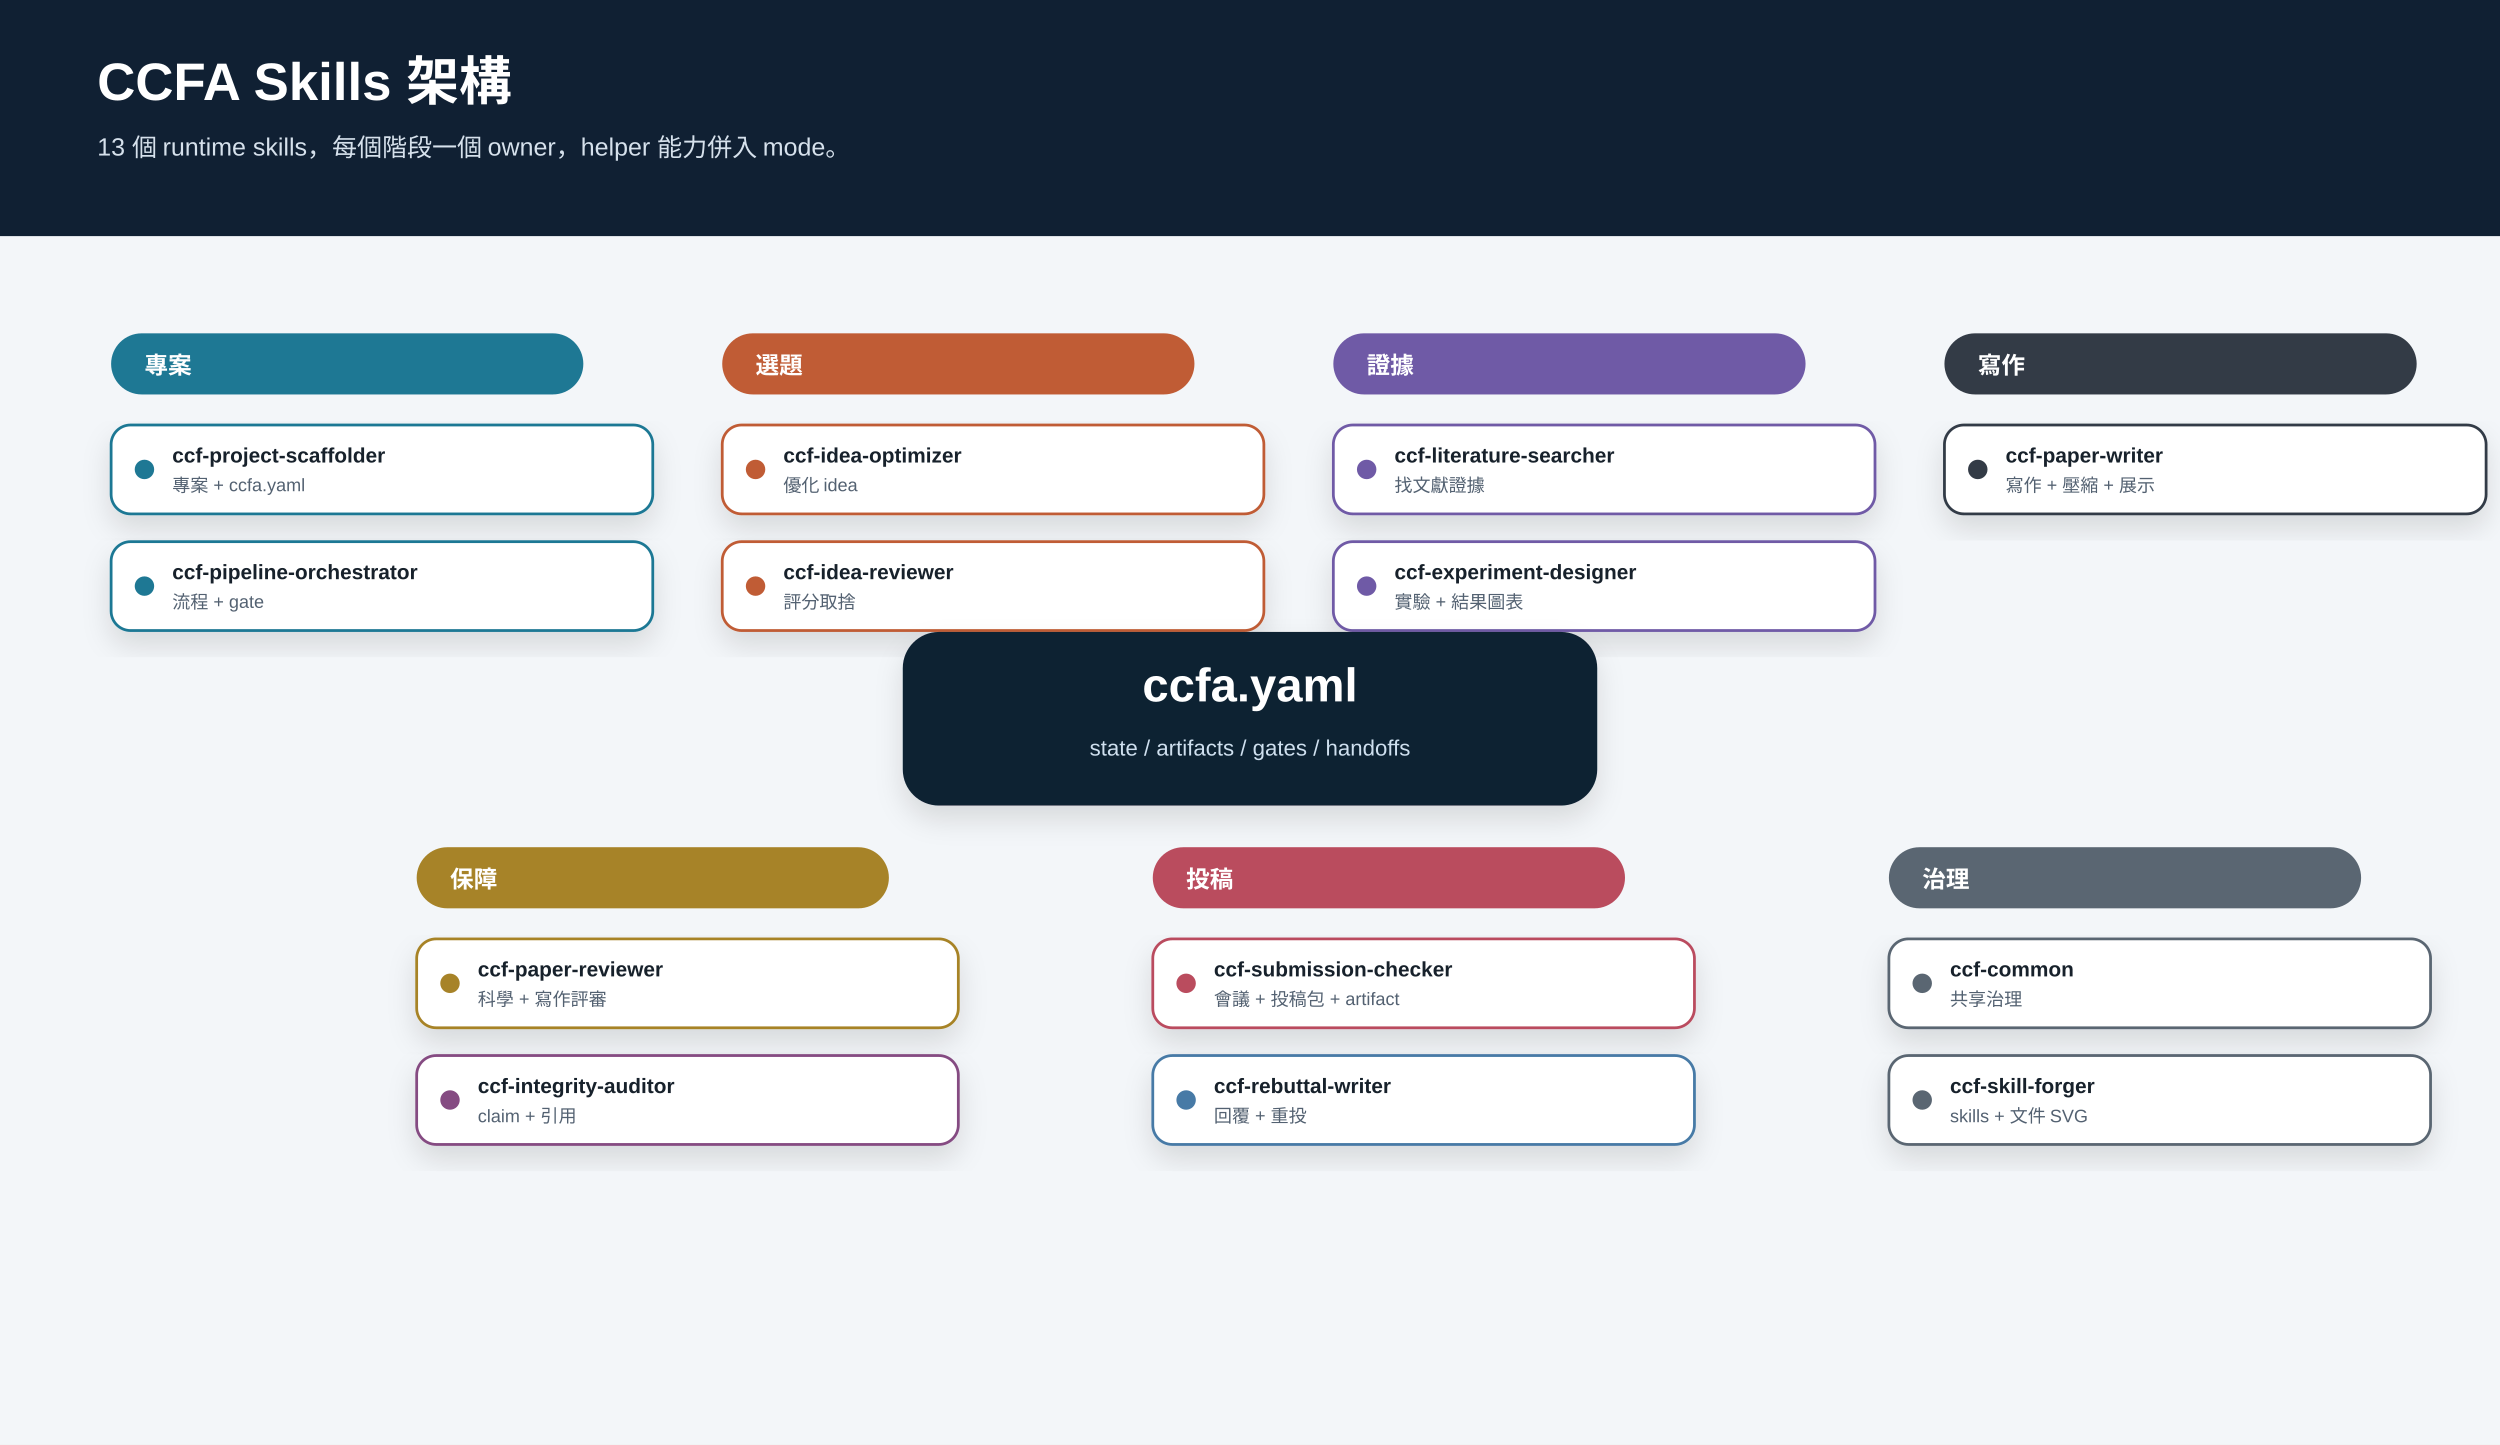
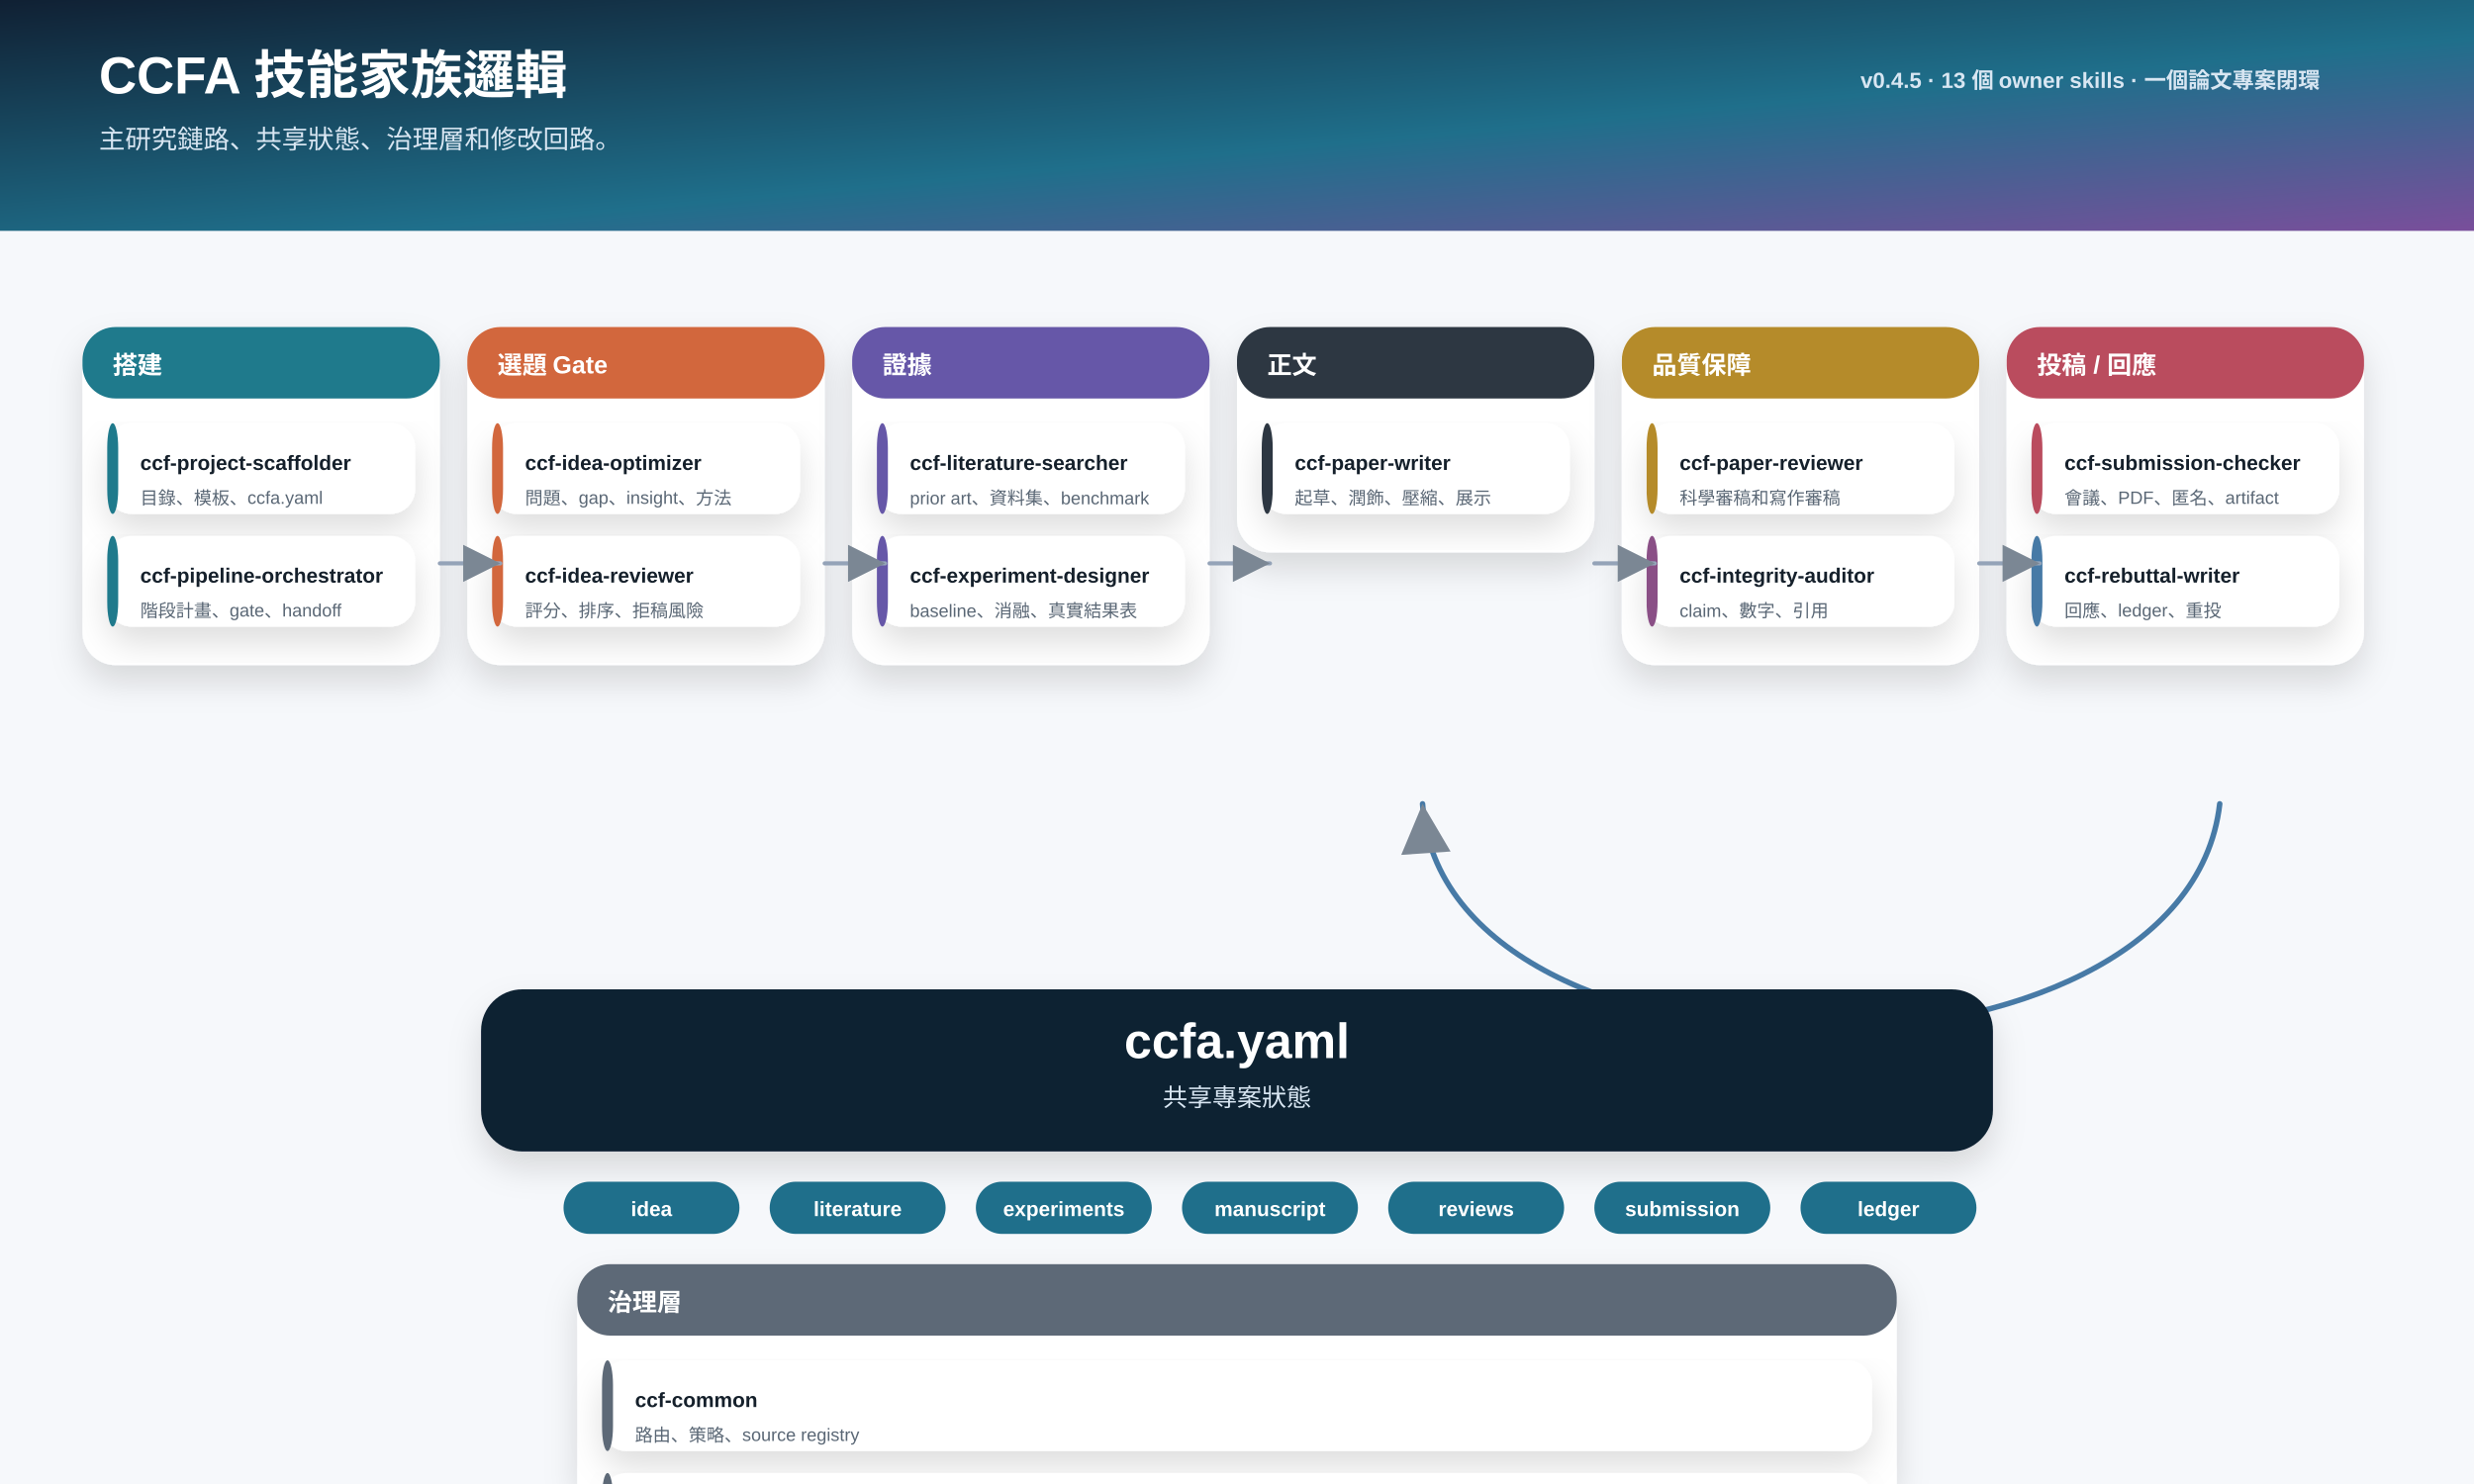
- <svg xmlns="http://www.w3.org/2000/svg" width="1800" height="1040" viewBox="0 0 1800 1040">
+ <svg xmlns="http://www.w3.org/2000/svg" width="1800" height="1080" viewBox="0 0 1800 1080">
  <defs>
-     <filter id="shadow" x="-20%" y="-20%" width="140%" height="150%">
-       <feDropShadow dx="0" dy="10" stdDeviation="10" flood-color="#0B1826" flood-opacity="0.12" />
+     <linearGradient id="header" x1="0" y1="0" x2="1" y2="1">
+       <stop offset="0" stop-color="#102033" />
+       <stop offset="0.58" stop-color="#1F6F8B" />
+       <stop offset="1" stop-color="#7A4E9B" />
+     </linearGradient>
+     <filter id="shadow" x="-20%" y="-20%" width="140%" height="160%">
+       <feDropShadow dx="0" dy="12" stdDeviation="12" flood-color="#0B1826" flood-opacity="0.13" />
    </filter>
-     <marker id="arrow" markerWidth="12" markerHeight="12" refX="10" refY="6" orient="auto">
-       <path d="M2,2 L10,6 L2,10 Z" fill="#8D9AA8" />
+     <marker id="arrow" markerWidth="13" markerHeight="13" refX="11" refY="6.5" orient="auto">
+       <path d="M2,2 L11,6.5 L2,11 Z" fill="#7B8794" />
    </marker>
  </defs>
  <style>text{font-family:Microsoft JhengHei, Segoe UI, Arial, sans-serif;dominant-baseline:auto} .mono{font-family:Consolas,Menlo,monospace}</style>
-   <rect x="0" y="0" width="1800" height="1040" rx="0" fill="#F3F6F9" stroke="none" stroke-width="2" />
-   <rect x="0" y="0" width="1800" height="170" rx="0" fill="#102033" stroke="none" stroke-width="2" />
-   <text x="70" y="72" font-size="38" font-weight="820" fill="#FFFFFF" text-anchor="start">CCFA Skills 架構</text>
-   <text x="70" y="112" font-size="18" font-weight="450" fill="#D6E1EC" text-anchor="start">13 個 runtime skills，每個階段一個 owner，helper 能力併入 mode。</text>
-   <rect x="80" y="240" width="340" height="44" rx="22" fill="#1E7894" stroke="none" stroke-width="2" />
-   <text x="104" y="269" font-size="17" font-weight="820" fill="#FFFFFF" text-anchor="start">專案</text>
-   <rect x="80" y="306" width="390" height="64" rx="14" fill="#FFFFFF" stroke="#1E7894" stroke-width="2" filter="url(#shadow)" />
-   <circle cx="104" cy="338" r="7" fill="#1E7894" />
-   <text x="124" y="333" font-size="15" font-weight="780" fill="#17212B" text-anchor="start">ccf-project-scaffolder</text>
-   <text x="124" y="354" font-size="13" font-weight="500" fill="#536171" text-anchor="start">專案 + ccfa.yaml</text>
-   <rect x="80" y="390" width="390" height="64" rx="14" fill="#FFFFFF" stroke="#1E7894" stroke-width="2" filter="url(#shadow)" />
-   <circle cx="104" cy="422" r="7" fill="#1E7894" />
-   <text x="124" y="417" font-size="15" font-weight="780" fill="#17212B" text-anchor="start">ccf-pipeline-orchestrator</text>
-   <text x="124" y="438" font-size="13" font-weight="500" fill="#536171" text-anchor="start">流程 + gate</text>
-   <rect x="520" y="240" width="340" height="44" rx="22" fill="#C05C35" stroke="none" stroke-width="2" />
-   <text x="544" y="269" font-size="17" font-weight="820" fill="#FFFFFF" text-anchor="start">選題</text>
-   <rect x="520" y="306" width="390" height="64" rx="14" fill="#FFFFFF" stroke="#C05C35" stroke-width="2" filter="url(#shadow)" />
-   <circle cx="544" cy="338" r="7" fill="#C05C35" />
-   <text x="564" y="333" font-size="15" font-weight="780" fill="#17212B" text-anchor="start">ccf-idea-optimizer</text>
-   <text x="564" y="354" font-size="13" font-weight="500" fill="#536171" text-anchor="start">優化 idea</text>
-   <rect x="520" y="390" width="390" height="64" rx="14" fill="#FFFFFF" stroke="#C05C35" stroke-width="2" filter="url(#shadow)" />
-   <circle cx="544" cy="422" r="7" fill="#C05C35" />
-   <text x="564" y="417" font-size="15" font-weight="780" fill="#17212B" text-anchor="start">ccf-idea-reviewer</text>
-   <text x="564" y="438" font-size="13" font-weight="500" fill="#536171" text-anchor="start">評分取捨</text>
-   <rect x="960" y="240" width="340" height="44" rx="22" fill="#6F5AA6" stroke="none" stroke-width="2" />
-   <text x="984" y="269" font-size="17" font-weight="820" fill="#FFFFFF" text-anchor="start">證據</text>
-   <rect x="960" y="306" width="390" height="64" rx="14" fill="#FFFFFF" stroke="#6F5AA6" stroke-width="2" filter="url(#shadow)" />
-   <circle cx="984" cy="338" r="7" fill="#6F5AA6" />
-   <text x="1004" y="333" font-size="15" font-weight="780" fill="#17212B" text-anchor="start">ccf-literature-searcher</text>
-   <text x="1004" y="354" font-size="13" font-weight="500" fill="#536171" text-anchor="start">找文獻證據</text>
-   <rect x="960" y="390" width="390" height="64" rx="14" fill="#FFFFFF" stroke="#6F5AA6" stroke-width="2" filter="url(#shadow)" />
-   <circle cx="984" cy="422" r="7" fill="#6F5AA6" />
-   <text x="1004" y="417" font-size="15" font-weight="780" fill="#17212B" text-anchor="start">ccf-experiment-designer</text>
-   <text x="1004" y="438" font-size="13" font-weight="500" fill="#536171" text-anchor="start">實驗 + 結果圖表</text>
-   <rect x="1400" y="240" width="340" height="44" rx="22" fill="#333B46" stroke="none" stroke-width="2" />
-   <text x="1424" y="269" font-size="17" font-weight="820" fill="#FFFFFF" text-anchor="start">寫作</text>
-   <rect x="1400" y="306" width="390" height="64" rx="14" fill="#FFFFFF" stroke="#333B46" stroke-width="2" filter="url(#shadow)" />
-   <circle cx="1424" cy="338" r="7" fill="#333B46" />
-   <text x="1444" y="333" font-size="15" font-weight="780" fill="#17212B" text-anchor="start">ccf-paper-writer</text>
-   <text x="1444" y="354" font-size="13" font-weight="500" fill="#536171" text-anchor="start">寫作 + 壓縮 + 展示</text>
-   <rect x="300" y="610" width="340" height="44" rx="22" fill="#A78328" stroke="none" stroke-width="2" />
-   <text x="324" y="639" font-size="17" font-weight="820" fill="#FFFFFF" text-anchor="start">保障</text>
-   <rect x="300" y="676" width="390" height="64" rx="14" fill="#FFFFFF" stroke="#A78328" stroke-width="2" filter="url(#shadow)" />
-   <circle cx="324" cy="708" r="7" fill="#A78328" />
-   <text x="344" y="703" font-size="15" font-weight="780" fill="#17212B" text-anchor="start">ccf-paper-reviewer</text>
-   <text x="344" y="724" font-size="13" font-weight="500" fill="#536171" text-anchor="start">科學 + 寫作評審</text>
-   <rect x="300" y="760" width="390" height="64" rx="14" fill="#FFFFFF" stroke="#854B82" stroke-width="2" filter="url(#shadow)" />
-   <circle cx="324" cy="792" r="7" fill="#854B82" />
-   <text x="344" y="787" font-size="15" font-weight="780" fill="#17212B" text-anchor="start">ccf-integrity-auditor</text>
-   <text x="344" y="808" font-size="13" font-weight="500" fill="#536171" text-anchor="start">claim + 引用</text>
-   <rect x="830" y="610" width="340" height="44" rx="22" fill="#BA4C5E" stroke="none" stroke-width="2" />
-   <text x="854" y="639" font-size="17" font-weight="820" fill="#FFFFFF" text-anchor="start">投稿</text>
-   <rect x="830" y="676" width="390" height="64" rx="14" fill="#FFFFFF" stroke="#BA4C5E" stroke-width="2" filter="url(#shadow)" />
-   <circle cx="854" cy="708" r="7" fill="#BA4C5E" />
-   <text x="874" y="703" font-size="15" font-weight="780" fill="#17212B" text-anchor="start">ccf-submission-checker</text>
-   <text x="874" y="724" font-size="13" font-weight="500" fill="#536171" text-anchor="start">會議 + 投稿包 + artifact</text>
-   <rect x="830" y="760" width="390" height="64" rx="14" fill="#FFFFFF" stroke="#477AA6" stroke-width="2" filter="url(#shadow)" />
-   <circle cx="854" cy="792" r="7" fill="#477AA6" />
-   <text x="874" y="787" font-size="15" font-weight="780" fill="#17212B" text-anchor="start">ccf-rebuttal-writer</text>
-   <text x="874" y="808" font-size="13" font-weight="500" fill="#536171" text-anchor="start">回覆 + 重投</text>
-   <rect x="1360" y="610" width="340" height="44" rx="22" fill="#5A6672" stroke="none" stroke-width="2" />
-   <text x="1384" y="639" font-size="17" font-weight="820" fill="#FFFFFF" text-anchor="start">治理</text>
-   <rect x="1360" y="676" width="390" height="64" rx="14" fill="#FFFFFF" stroke="#5A6672" stroke-width="2" filter="url(#shadow)" />
-   <circle cx="1384" cy="708" r="7" fill="#5A6672" />
-   <text x="1404" y="703" font-size="15" font-weight="780" fill="#17212B" text-anchor="start">ccf-common</text>
-   <text x="1404" y="724" font-size="13" font-weight="500" fill="#536171" text-anchor="start">共享治理</text>
-   <rect x="1360" y="760" width="390" height="64" rx="14" fill="#FFFFFF" stroke="#5A6672" stroke-width="2" filter="url(#shadow)" />
-   <circle cx="1384" cy="792" r="7" fill="#5A6672" />
-   <text x="1404" y="787" font-size="15" font-weight="780" fill="#17212B" text-anchor="start">ccf-skill-forger</text>
-   <text x="1404" y="808" font-size="13" font-weight="500" fill="#536171" text-anchor="start">skills + 文件 SVG</text>
-   <rect x="650" y="455" width="500" height="125" rx="26" fill="#102033" stroke="none" stroke-width="2" filter="url(#shadow)" />
-   <text x="900" y="505" font-size="34" font-weight="850" fill="#FFFFFF" text-anchor="middle">ccfa.yaml</text>
-   <text x="900" y="544" font-size="16" font-weight="500" fill="#CFE0EF" text-anchor="middle">state / artifacts / gates / handoffs</text>
+   <rect x="0" y="0" width="1800" height="1080" rx="0" fill="#F6F8FB" stroke="none" stroke-width="2" />
+   <rect x="0" y="0" width="1800" height="168" rx="0" fill="url(#header)" stroke="none" stroke-width="2" />
+   <text x="72" y="68" font-size="38" font-weight="850" fill="#FFFFFF" text-anchor="start">CCFA 技能家族邏輯</text>
+   <text x="72" y="108" font-size="19" font-weight="500" fill="#D8E6F2" text-anchor="start">主研究鏈路、共享狀態、治理層和修改回路。</text>
+   <text x="1688" y="64" font-size="16" font-weight="650" fill="#D8E6F2" text-anchor="end">v0.4.5 · 13 個 owner skills · 一個論文專案閉環</text>
+   <rect x="60" y="238" width="260" height="246" rx="24" fill="#FFFFFF" stroke="none" stroke-width="2" filter="url(#shadow)" />
+   <rect x="60" y="238" width="260" height="52" rx="24" fill="#1F7A8C" stroke="none" stroke-width="2" />
+   <text x="82" y="272" font-size="18" font-weight="820" fill="#FFFFFF" text-anchor="start">搭建</text>
+   <rect x="78" y="308" width="224" height="66" rx="18" fill="#FFFFFF" stroke="none" stroke-width="2" filter="url(#shadow)" />
+   <rect x="78" y="308" width="8" height="66" rx="18" fill="#1F7A8C" stroke="none" stroke-width="2" />
+   <text x="102" y="342" font-size="15" font-weight="820" fill="#15202B" text-anchor="start">ccf-project-scaffolder</text>
+   <text x="102" y="367" font-size="13" font-weight="520" fill="#5A6775" text-anchor="start">目錄、模板、ccfa.yaml</text>
+   <rect x="78" y="390" width="224" height="66" rx="18" fill="#FFFFFF" stroke="none" stroke-width="2" filter="url(#shadow)" />
+   <rect x="78" y="390" width="8" height="66" rx="18" fill="#1F7A8C" stroke="none" stroke-width="2" />
+   <text x="102" y="424" font-size="15" font-weight="820" fill="#15202B" text-anchor="start">ccf-pipeline-orchestrator</text>
+   <text x="102" y="449" font-size="13" font-weight="520" fill="#5A6775" text-anchor="start">階段計畫、gate、handoff</text>
+   <rect x="340" y="238" width="260" height="246" rx="24" fill="#FFFFFF" stroke="none" stroke-width="2" filter="url(#shadow)" />
+   <rect x="340" y="238" width="260" height="52" rx="24" fill="#D2673D" stroke="none" stroke-width="2" />
+   <text x="362" y="272" font-size="18" font-weight="820" fill="#FFFFFF" text-anchor="start">選題 Gate</text>
+   <rect x="358" y="308" width="224" height="66" rx="18" fill="#FFFFFF" stroke="none" stroke-width="2" filter="url(#shadow)" />
+   <rect x="358" y="308" width="8" height="66" rx="18" fill="#D2673D" stroke="none" stroke-width="2" />
+   <text x="382" y="342" font-size="15" font-weight="820" fill="#15202B" text-anchor="start">ccf-idea-optimizer</text>
+   <text x="382" y="367" font-size="13" font-weight="520" fill="#5A6775" text-anchor="start">問題、gap、insight、方法</text>
+   <rect x="358" y="390" width="224" height="66" rx="18" fill="#FFFFFF" stroke="none" stroke-width="2" filter="url(#shadow)" />
+   <rect x="358" y="390" width="8" height="66" rx="18" fill="#D2673D" stroke="none" stroke-width="2" />
+   <text x="382" y="424" font-size="15" font-weight="820" fill="#15202B" text-anchor="start">ccf-idea-reviewer</text>
+   <text x="382" y="449" font-size="13" font-weight="520" fill="#5A6775" text-anchor="start">評分、排序、拒稿風險</text>
+   <rect x="620" y="238" width="260" height="246" rx="24" fill="#FFFFFF" stroke="none" stroke-width="2" filter="url(#shadow)" />
+   <rect x="620" y="238" width="260" height="52" rx="24" fill="#6657A8" stroke="none" stroke-width="2" />
+   <text x="642" y="272" font-size="18" font-weight="820" fill="#FFFFFF" text-anchor="start">證據</text>
+   <rect x="638" y="308" width="224" height="66" rx="18" fill="#FFFFFF" stroke="none" stroke-width="2" filter="url(#shadow)" />
+   <rect x="638" y="308" width="8" height="66" rx="18" fill="#6657A8" stroke="none" stroke-width="2" />
+   <text x="662" y="342" font-size="15" font-weight="820" fill="#15202B" text-anchor="start">ccf-literature-searcher</text>
+   <text x="662" y="367" font-size="13" font-weight="520" fill="#5A6775" text-anchor="start">prior art、資料集、benchmark</text>
+   <rect x="638" y="390" width="224" height="66" rx="18" fill="#FFFFFF" stroke="none" stroke-width="2" filter="url(#shadow)" />
+   <rect x="638" y="390" width="8" height="66" rx="18" fill="#6657A8" stroke="none" stroke-width="2" />
+   <text x="662" y="424" font-size="15" font-weight="820" fill="#15202B" text-anchor="start">ccf-experiment-designer</text>
+   <text x="662" y="449" font-size="13" font-weight="520" fill="#5A6775" text-anchor="start">baseline、消融、真實結果表</text>
+   <rect x="900" y="238" width="260" height="164" rx="24" fill="#FFFFFF" stroke="none" stroke-width="2" filter="url(#shadow)" />
+   <rect x="900" y="238" width="260" height="52" rx="24" fill="#2D3742" stroke="none" stroke-width="2" />
+   <text x="922" y="272" font-size="18" font-weight="820" fill="#FFFFFF" text-anchor="start">正文</text>
+   <rect x="918" y="308" width="224" height="66" rx="18" fill="#FFFFFF" stroke="none" stroke-width="2" filter="url(#shadow)" />
+   <rect x="918" y="308" width="8" height="66" rx="18" fill="#2D3742" stroke="none" stroke-width="2" />
+   <text x="942" y="342" font-size="15" font-weight="820" fill="#15202B" text-anchor="start">ccf-paper-writer</text>
+   <text x="942" y="367" font-size="13" font-weight="520" fill="#5A6775" text-anchor="start">起草、潤飾、壓縮、展示</text>
+   <rect x="1180" y="238" width="260" height="246" rx="24" fill="#FFFFFF" stroke="none" stroke-width="2" filter="url(#shadow)" />
+   <rect x="1180" y="238" width="260" height="52" rx="24" fill="#B58B2A" stroke="none" stroke-width="2" />
+   <text x="1202" y="272" font-size="18" font-weight="820" fill="#FFFFFF" text-anchor="start">品質保障</text>
+   <rect x="1198" y="308" width="224" height="66" rx="18" fill="#FFFFFF" stroke="none" stroke-width="2" filter="url(#shadow)" />
+   <rect x="1198" y="308" width="8" height="66" rx="18" fill="#B58B2A" stroke="none" stroke-width="2" />
+   <text x="1222" y="342" font-size="15" font-weight="820" fill="#15202B" text-anchor="start">ccf-paper-reviewer</text>
+   <text x="1222" y="367" font-size="13" font-weight="520" fill="#5A6775" text-anchor="start">科學審稿和寫作審稿</text>
+   <rect x="1198" y="390" width="224" height="66" rx="18" fill="#FFFFFF" stroke="none" stroke-width="2" filter="url(#shadow)" />
+   <rect x="1198" y="390" width="8" height="66" rx="18" fill="#8A4F86" stroke="none" stroke-width="2" />
+   <text x="1222" y="424" font-size="15" font-weight="820" fill="#15202B" text-anchor="start">ccf-integrity-auditor</text>
+   <text x="1222" y="449" font-size="13" font-weight="520" fill="#5A6775" text-anchor="start">claim、數字、引用</text>
+   <rect x="1460" y="238" width="260" height="246" rx="24" fill="#FFFFFF" stroke="none" stroke-width="2" filter="url(#shadow)" />
+   <rect x="1460" y="238" width="260" height="52" rx="24" fill="#BA4C5E" stroke="none" stroke-width="2" />
+   <text x="1482" y="272" font-size="18" font-weight="820" fill="#FFFFFF" text-anchor="start">投稿 / 回應</text>
+   <rect x="1478" y="308" width="224" height="66" rx="18" fill="#FFFFFF" stroke="none" stroke-width="2" filter="url(#shadow)" />
+   <rect x="1478" y="308" width="8" height="66" rx="18" fill="#BA4C5E" stroke="none" stroke-width="2" />
+   <text x="1502" y="342" font-size="15" font-weight="820" fill="#15202B" text-anchor="start">ccf-submission-checker</text>
+   <text x="1502" y="367" font-size="13" font-weight="520" fill="#5A6775" text-anchor="start">會議、PDF、匿名、artifact</text>
+   <rect x="1478" y="390" width="224" height="66" rx="18" fill="#FFFFFF" stroke="none" stroke-width="2" filter="url(#shadow)" />
+   <rect x="1478" y="390" width="8" height="66" rx="18" fill="#477AA6" stroke="none" stroke-width="2" />
+   <text x="1502" y="424" font-size="15" font-weight="820" fill="#15202B" text-anchor="start">ccf-rebuttal-writer</text>
+   <text x="1502" y="449" font-size="13" font-weight="520" fill="#5A6775" text-anchor="start">回應、ledger、重投</text>
+   <line x1="320" y1="410" x2="364" y2="410" stroke="#94A3B8" stroke-width="3" stroke-linecap="round" marker-end="url(#arrow)" />
+   <line x1="600" y1="410" x2="644" y2="410" stroke="#94A3B8" stroke-width="3" stroke-linecap="round" marker-end="url(#arrow)" />
+   <line x1="880" y1="410" x2="924" y2="410" stroke="#94A3B8" stroke-width="3" stroke-linecap="round" marker-end="url(#arrow)" />
+   <line x1="1160" y1="410" x2="1204" y2="410" stroke="#94A3B8" stroke-width="3" stroke-linecap="round" marker-end="url(#arrow)" />
+   <line x1="1440" y1="410" x2="1484" y2="410" stroke="#94A3B8" stroke-width="3" stroke-linecap="round" marker-end="url(#arrow)" />
+   <path d="M1615 585 C1590 805 1050 805 1035 585" fill="none" stroke="#477AA6" stroke-width="4" stroke-linecap="round" stroke-linejoin="round" marker-end="url(#arrow)" />
+   <text x="1260" y="760" font-size="18" font-weight="820" fill="#477AA6" text-anchor="middle">修改回路</text>
+   <rect x="350" y="720" width="1100" height="118" rx="30" fill="#102033" stroke="none" stroke-width="2" filter="url(#shadow)" />
+   <text x="900" y="770" font-size="36" font-weight="850" fill="#FFFFFF" text-anchor="middle">ccfa.yaml</text>
+   <text x="900" y="805" font-size="18" font-weight="500" fill="#D8E6F2" text-anchor="middle">共享專案狀態</text>
+   <rect x="410" y="860" width="128" height="38" rx="19" fill="#1F6F8B" stroke="none" stroke-width="2" />
+   <text x="474" y="885" font-size="15" font-weight="760" fill="#FFFFFF" text-anchor="middle">idea</text>
+   <rect x="560" y="860" width="128" height="38" rx="19" fill="#1F6F8B" stroke="none" stroke-width="2" />
+   <text x="624" y="885" font-size="15" font-weight="760" fill="#FFFFFF" text-anchor="middle">literature</text>
+   <rect x="710" y="860" width="128" height="38" rx="19" fill="#1F6F8B" stroke="none" stroke-width="2" />
+   <text x="774" y="885" font-size="15" font-weight="760" fill="#FFFFFF" text-anchor="middle">experiments</text>
+   <rect x="860" y="860" width="128" height="38" rx="19" fill="#1F6F8B" stroke="none" stroke-width="2" />
+   <text x="924" y="885" font-size="15" font-weight="760" fill="#FFFFFF" text-anchor="middle">manuscript</text>
+   <rect x="1010" y="860" width="128" height="38" rx="19" fill="#1F6F8B" stroke="none" stroke-width="2" />
+   <text x="1074" y="885" font-size="15" font-weight="760" fill="#FFFFFF" text-anchor="middle">reviews</text>
+   <rect x="1160" y="860" width="128" height="38" rx="19" fill="#1F6F8B" stroke="none" stroke-width="2" />
+   <text x="1224" y="885" font-size="15" font-weight="760" fill="#FFFFFF" text-anchor="middle">submission</text>
+   <rect x="1310" y="860" width="128" height="38" rx="19" fill="#1F6F8B" stroke="none" stroke-width="2" />
+   <text x="1374" y="885" font-size="15" font-weight="760" fill="#FFFFFF" text-anchor="middle">ledger</text>
+   <rect x="420" y="920" width="960" height="246" rx="24" fill="#FFFFFF" stroke="none" stroke-width="2" filter="url(#shadow)" />
+   <rect x="420" y="920" width="960" height="52" rx="24" fill="#5D6977" stroke="none" stroke-width="2" />
+   <text x="442" y="954" font-size="18" font-weight="820" fill="#FFFFFF" text-anchor="start">治理層</text>
+   <rect x="438" y="990" width="924" height="66" rx="18" fill="#FFFFFF" stroke="none" stroke-width="2" filter="url(#shadow)" />
+   <rect x="438" y="990" width="8" height="66" rx="18" fill="#5D6977" stroke="none" stroke-width="2" />
+   <text x="462" y="1024" font-size="15" font-weight="820" fill="#15202B" text-anchor="start">ccf-common</text>
+   <text x="462" y="1049" font-size="13" font-weight="520" fill="#5A6775" text-anchor="start">路由、策略、source registry</text>
+   <rect x="438" y="1072" width="924" height="66" rx="18" fill="#FFFFFF" stroke="none" stroke-width="2" filter="url(#shadow)" />
+   <rect x="438" y="1072" width="8" height="66" rx="18" fill="#5D6977" stroke="none" stroke-width="2" />
+   <text x="462" y="1106" font-size="15" font-weight="820" fill="#15202B" text-anchor="start">ccf-skill-forger</text>
+   <text x="462" y="1131" font-size="13" font-weight="520" fill="#5A6775" text-anchor="start">skills、文件、圖、release</text>
</svg>
